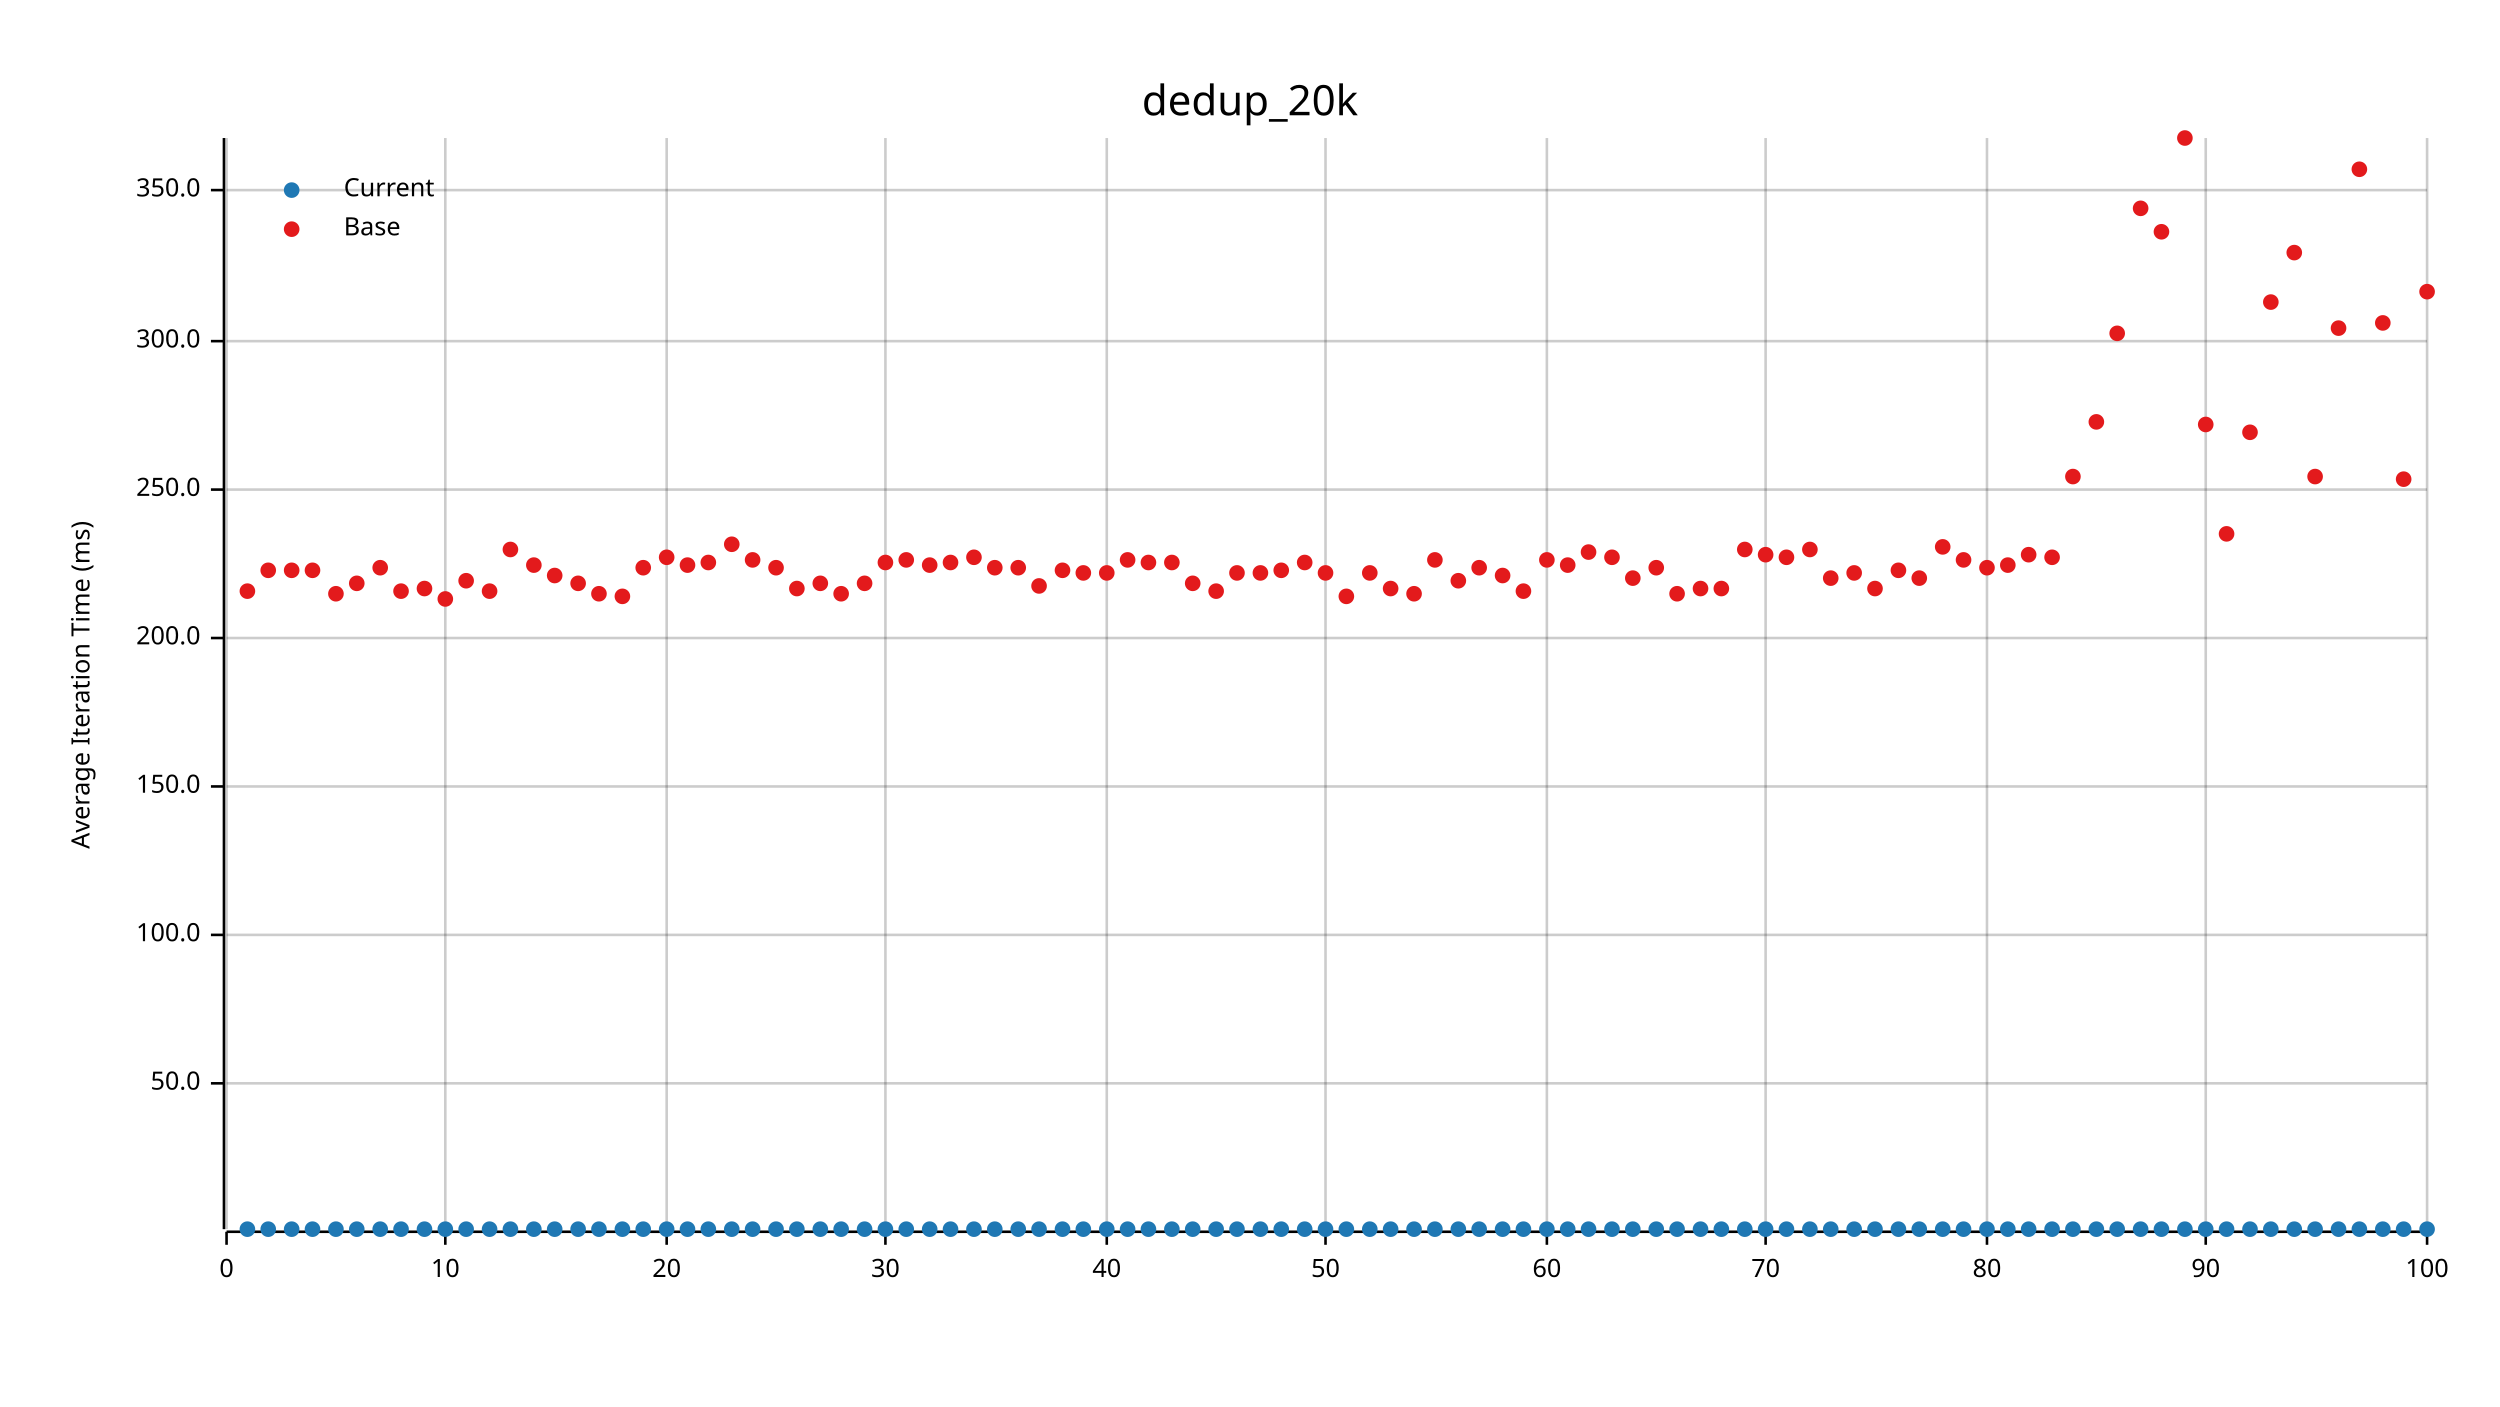
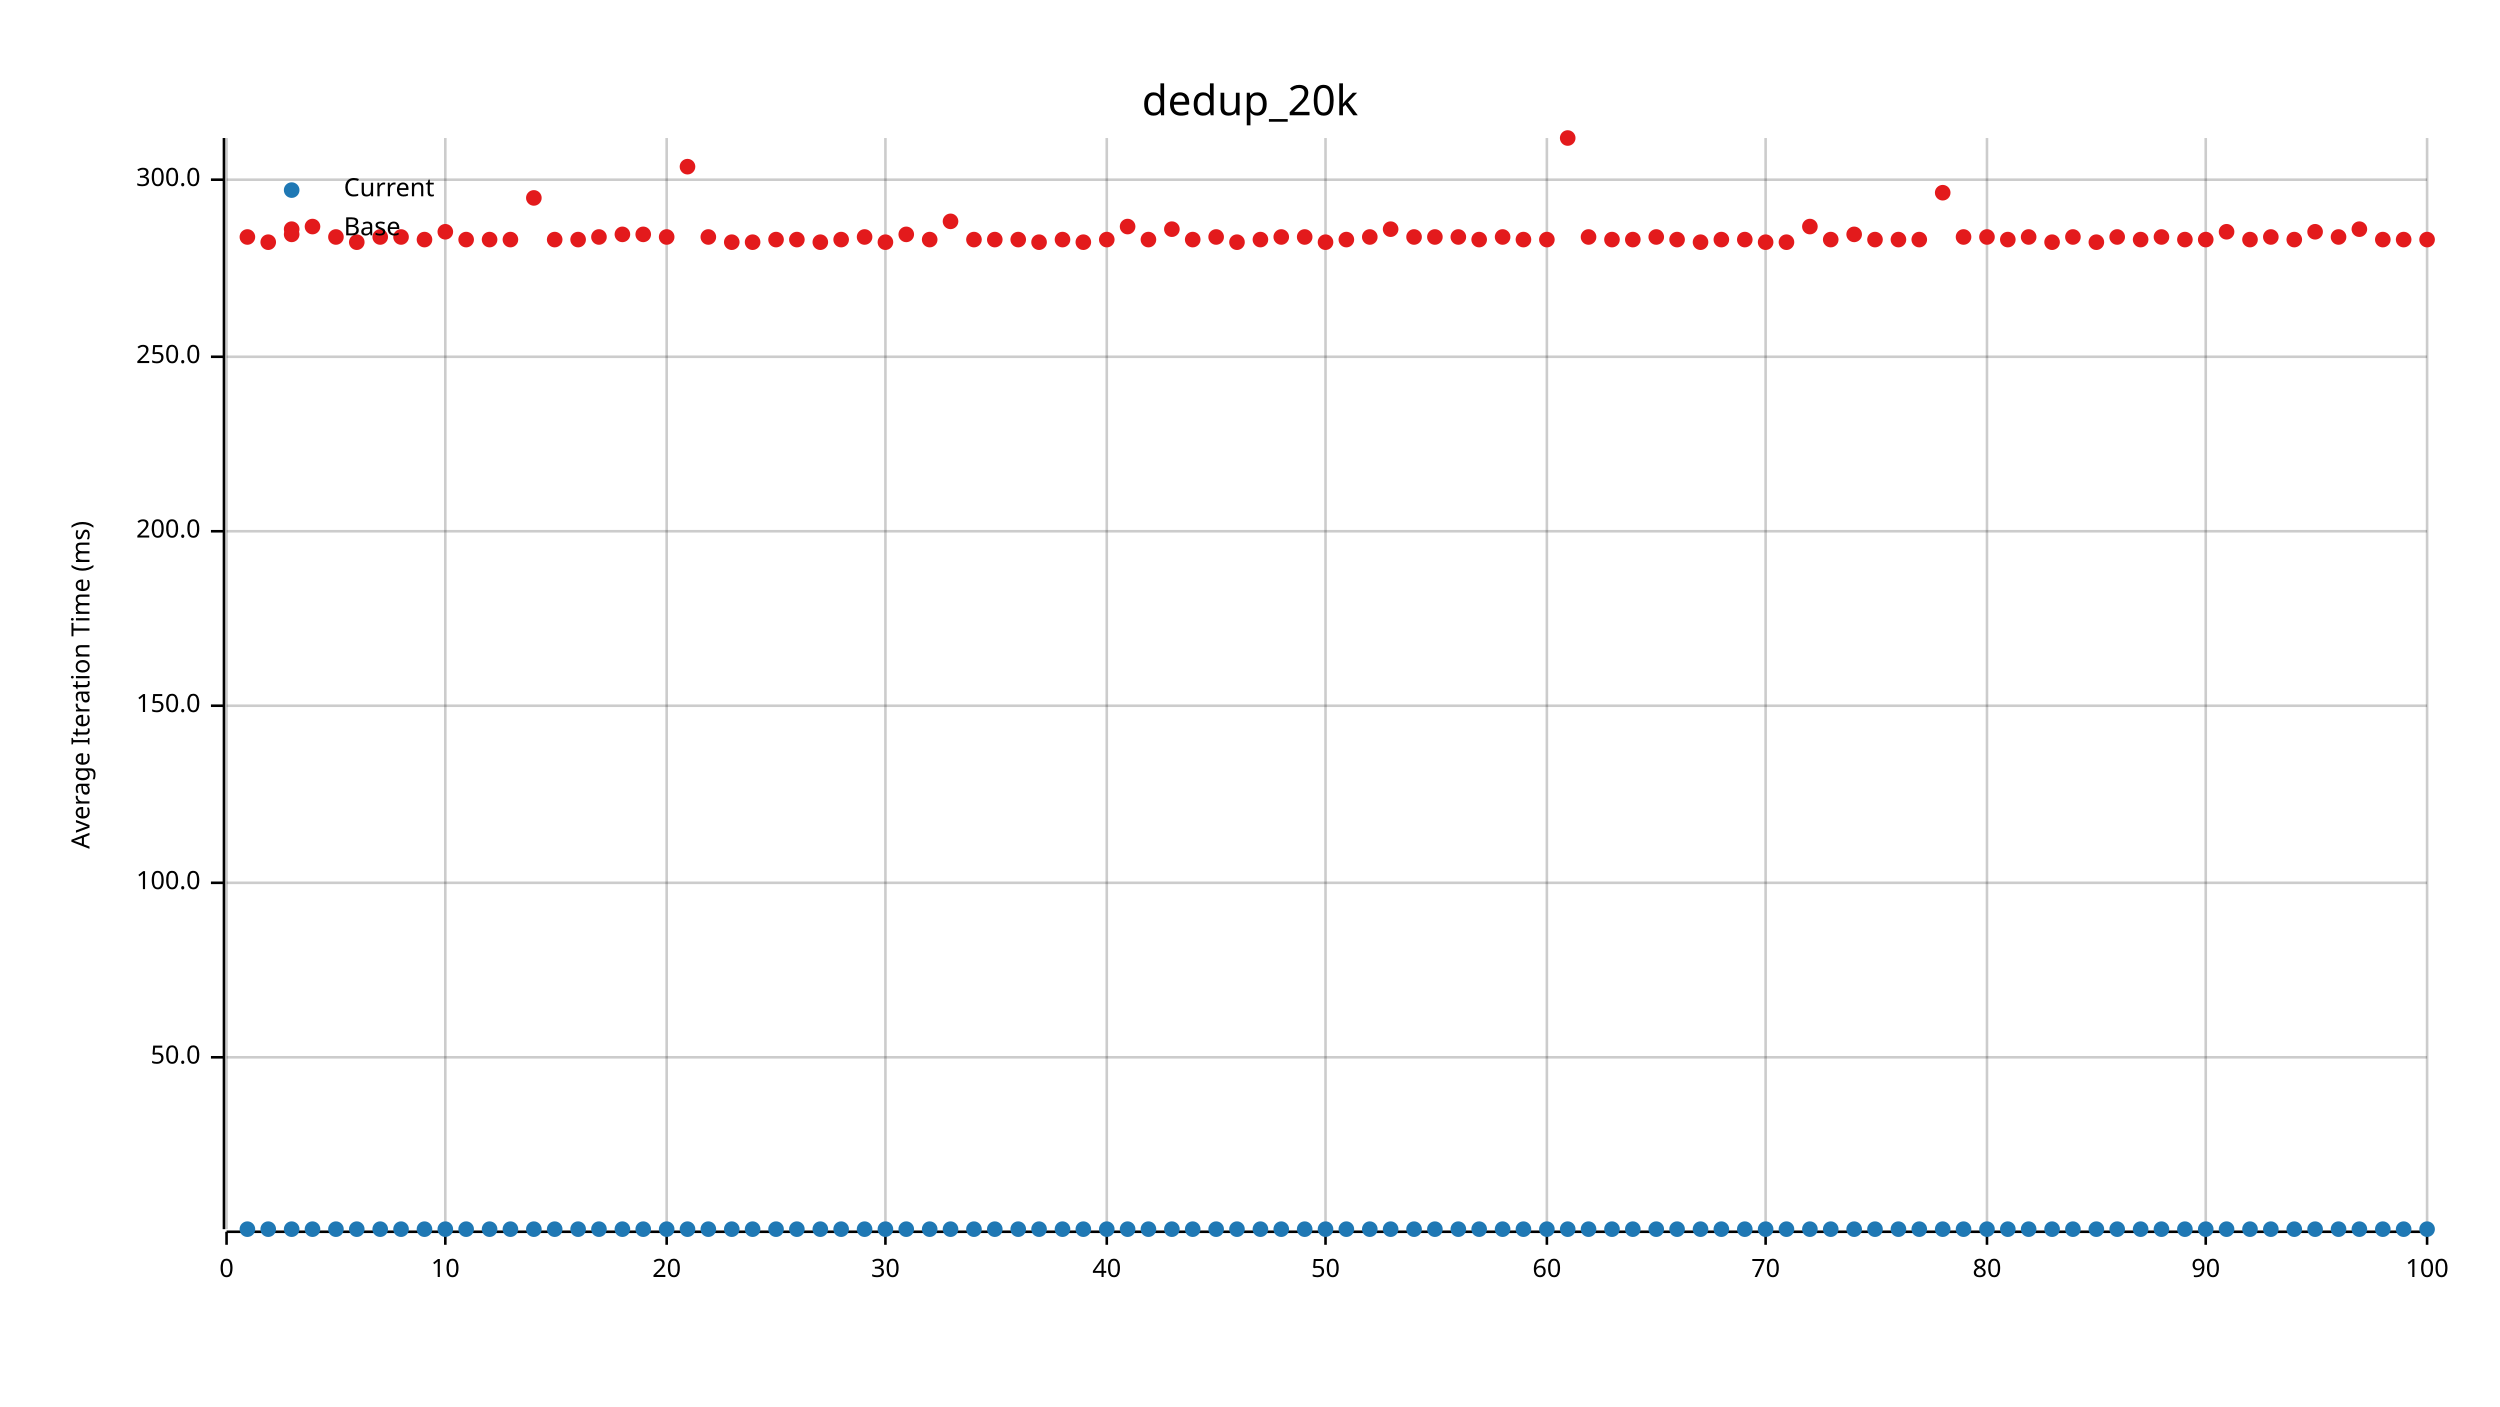
<svg xmlns="http://www.w3.org/2000/svg" width="960" height="540" viewBox="0 0 960 540">
  <text x="480" y="32" dy="0.76em" text-anchor="middle" font-family="sans-serif" font-size="16.129" opacity="1" fill="#000000">
dedup_20k
</text>
  <text x="27" y="263" dy="0.76em" text-anchor="middle" font-family="sans-serif" font-size="9.677" opacity="1" fill="#000000" transform="rotate(270, 27, 263)">
Average Iteration Time (ms)
</text>
  <line opacity="0.2" stroke="#000000" stroke-width="1" x1="87" y1="472" x2="87" y2="53" />
  <line opacity="0.2" stroke="#000000" stroke-width="1" x1="171" y1="472" x2="171" y2="53" />
  <line opacity="0.2" stroke="#000000" stroke-width="1" x1="256" y1="472" x2="256" y2="53" />
  <line opacity="0.2" stroke="#000000" stroke-width="1" x1="340" y1="472" x2="340" y2="53" />
  <line opacity="0.2" stroke="#000000" stroke-width="1" x1="425" y1="472" x2="425" y2="53" />
  <line opacity="0.2" stroke="#000000" stroke-width="1" x1="509" y1="472" x2="509" y2="53" />
  <line opacity="0.2" stroke="#000000" stroke-width="1" x1="594" y1="472" x2="594" y2="53" />
  <line opacity="0.2" stroke="#000000" stroke-width="1" x1="678" y1="472" x2="678" y2="53" />
  <line opacity="0.2" stroke="#000000" stroke-width="1" x1="763" y1="472" x2="763" y2="53" />
  <line opacity="0.2" stroke="#000000" stroke-width="1" x1="847" y1="472" x2="847" y2="53" />
  <line opacity="0.2" stroke="#000000" stroke-width="1" x1="932" y1="472" x2="932" y2="53" />
-   <line opacity="0.2" stroke="#000000" stroke-width="1" x1="87" y1="416" x2="932" y2="416" />
-   <line opacity="0.2" stroke="#000000" stroke-width="1" x1="87" y1="359" x2="932" y2="359" />
-   <line opacity="0.2" stroke="#000000" stroke-width="1" x1="87" y1="302" x2="932" y2="302" />
-   <line opacity="0.2" stroke="#000000" stroke-width="1" x1="87" y1="245" x2="932" y2="245" />
-   <line opacity="0.2" stroke="#000000" stroke-width="1" x1="87" y1="188" x2="932" y2="188" />
-   <line opacity="0.2" stroke="#000000" stroke-width="1" x1="87" y1="131" x2="932" y2="131" />
-   <line opacity="0.2" stroke="#000000" stroke-width="1" x1="87" y1="73" x2="932" y2="73" />
+   <line opacity="0.2" stroke="#000000" stroke-width="1" x1="87" y1="406" x2="932" y2="406" />
+   <line opacity="0.2" stroke="#000000" stroke-width="1" x1="87" y1="339" x2="932" y2="339" />
+   <line opacity="0.2" stroke="#000000" stroke-width="1" x1="87" y1="271" x2="932" y2="271" />
+   <line opacity="0.2" stroke="#000000" stroke-width="1" x1="87" y1="204" x2="932" y2="204" />
+   <line opacity="0.2" stroke="#000000" stroke-width="1" x1="87" y1="137" x2="932" y2="137" />
+   <line opacity="0.2" stroke="#000000" stroke-width="1" x1="87" y1="69" x2="932" y2="69" />
  <polyline fill="none" opacity="1" stroke="#000000" stroke-width="1" points="86,53 86,472 " />
-   <text x="77" y="416" dy="0.5ex" text-anchor="end" font-family="sans-serif" font-size="9.677" opacity="1" fill="#000000">
+   <text x="77" y="406" dy="0.5ex" text-anchor="end" font-family="sans-serif" font-size="9.677" opacity="1" fill="#000000">
50.0
</text>
-   <polyline fill="none" opacity="1" stroke="#000000" stroke-width="1" points="81,416 86,416 " />
-   <text x="77" y="359" dy="0.5ex" text-anchor="end" font-family="sans-serif" font-size="9.677" opacity="1" fill="#000000">
+   <polyline fill="none" opacity="1" stroke="#000000" stroke-width="1" points="81,406 86,406 " />
+   <text x="77" y="339" dy="0.5ex" text-anchor="end" font-family="sans-serif" font-size="9.677" opacity="1" fill="#000000">
100.0
</text>
-   <polyline fill="none" opacity="1" stroke="#000000" stroke-width="1" points="81,359 86,359 " />
-   <text x="77" y="302" dy="0.5ex" text-anchor="end" font-family="sans-serif" font-size="9.677" opacity="1" fill="#000000">
+   <polyline fill="none" opacity="1" stroke="#000000" stroke-width="1" points="81,339 86,339 " />
+   <text x="77" y="271" dy="0.5ex" text-anchor="end" font-family="sans-serif" font-size="9.677" opacity="1" fill="#000000">
150.0
</text>
-   <polyline fill="none" opacity="1" stroke="#000000" stroke-width="1" points="81,302 86,302 " />
-   <text x="77" y="245" dy="0.5ex" text-anchor="end" font-family="sans-serif" font-size="9.677" opacity="1" fill="#000000">
+   <polyline fill="none" opacity="1" stroke="#000000" stroke-width="1" points="81,271 86,271 " />
+   <text x="77" y="204" dy="0.5ex" text-anchor="end" font-family="sans-serif" font-size="9.677" opacity="1" fill="#000000">
200.0
</text>
-   <polyline fill="none" opacity="1" stroke="#000000" stroke-width="1" points="81,245 86,245 " />
-   <text x="77" y="188" dy="0.5ex" text-anchor="end" font-family="sans-serif" font-size="9.677" opacity="1" fill="#000000">
+   <polyline fill="none" opacity="1" stroke="#000000" stroke-width="1" points="81,204 86,204 " />
+   <text x="77" y="137" dy="0.5ex" text-anchor="end" font-family="sans-serif" font-size="9.677" opacity="1" fill="#000000">
250.0
</text>
-   <polyline fill="none" opacity="1" stroke="#000000" stroke-width="1" points="81,188 86,188 " />
-   <text x="77" y="131" dy="0.5ex" text-anchor="end" font-family="sans-serif" font-size="9.677" opacity="1" fill="#000000">
+   <polyline fill="none" opacity="1" stroke="#000000" stroke-width="1" points="81,137 86,137 " />
+   <text x="77" y="69" dy="0.5ex" text-anchor="end" font-family="sans-serif" font-size="9.677" opacity="1" fill="#000000">
300.0
</text>
-   <polyline fill="none" opacity="1" stroke="#000000" stroke-width="1" points="81,131 86,131 " />
-   <text x="77" y="73" dy="0.5ex" text-anchor="end" font-family="sans-serif" font-size="9.677" opacity="1" fill="#000000">
- 350.0
- </text>
-   <polyline fill="none" opacity="1" stroke="#000000" stroke-width="1" points="81,73 86,73 " />
+   <polyline fill="none" opacity="1" stroke="#000000" stroke-width="1" points="81,69 86,69 " />
  <polyline fill="none" opacity="1" stroke="#000000" stroke-width="1" points="87,473 932,473 " />
  <text x="87" y="483" dy="0.76em" text-anchor="middle" font-family="sans-serif" font-size="9.677" opacity="1" fill="#000000">
0
</text>
  <polyline fill="none" opacity="1" stroke="#000000" stroke-width="1" points="87,473 87,478 " />
  <text x="171" y="483" dy="0.76em" text-anchor="middle" font-family="sans-serif" font-size="9.677" opacity="1" fill="#000000">
10
</text>
  <polyline fill="none" opacity="1" stroke="#000000" stroke-width="1" points="171,473 171,478 " />
  <text x="256" y="483" dy="0.76em" text-anchor="middle" font-family="sans-serif" font-size="9.677" opacity="1" fill="#000000">
20
</text>
  <polyline fill="none" opacity="1" stroke="#000000" stroke-width="1" points="256,473 256,478 " />
  <text x="340" y="483" dy="0.76em" text-anchor="middle" font-family="sans-serif" font-size="9.677" opacity="1" fill="#000000">
30
</text>
  <polyline fill="none" opacity="1" stroke="#000000" stroke-width="1" points="340,473 340,478 " />
  <text x="425" y="483" dy="0.76em" text-anchor="middle" font-family="sans-serif" font-size="9.677" opacity="1" fill="#000000">
40
</text>
  <polyline fill="none" opacity="1" stroke="#000000" stroke-width="1" points="425,473 425,478 " />
  <text x="509" y="483" dy="0.76em" text-anchor="middle" font-family="sans-serif" font-size="9.677" opacity="1" fill="#000000">
50
</text>
  <polyline fill="none" opacity="1" stroke="#000000" stroke-width="1" points="509,473 509,478 " />
  <text x="594" y="483" dy="0.76em" text-anchor="middle" font-family="sans-serif" font-size="9.677" opacity="1" fill="#000000">
60
</text>
  <polyline fill="none" opacity="1" stroke="#000000" stroke-width="1" points="594,473 594,478 " />
  <text x="678" y="483" dy="0.76em" text-anchor="middle" font-family="sans-serif" font-size="9.677" opacity="1" fill="#000000">
70
</text>
  <polyline fill="none" opacity="1" stroke="#000000" stroke-width="1" points="678,473 678,478 " />
  <text x="763" y="483" dy="0.76em" text-anchor="middle" font-family="sans-serif" font-size="9.677" opacity="1" fill="#000000">
80
</text>
  <polyline fill="none" opacity="1" stroke="#000000" stroke-width="1" points="763,473 763,478 " />
  <text x="847" y="483" dy="0.76em" text-anchor="middle" font-family="sans-serif" font-size="9.677" opacity="1" fill="#000000">
90
</text>
  <polyline fill="none" opacity="1" stroke="#000000" stroke-width="1" points="847,473 847,478 " />
  <text x="932" y="483" dy="0.76em" text-anchor="middle" font-family="sans-serif" font-size="9.677" opacity="1" fill="#000000">
100
</text>
  <polyline fill="none" opacity="1" stroke="#000000" stroke-width="1" points="932,473 932,478 " />
  <circle cx="95" cy="472" r="3" opacity="1" fill="#1F78B4" stroke="none" stroke-width="1" />
  <circle cx="103" cy="472" r="3" opacity="1" fill="#1F78B4" stroke="none" stroke-width="1" />
  <circle cx="112" cy="472" r="3" opacity="1" fill="#1F78B4" stroke="none" stroke-width="1" />
  <circle cx="120" cy="472" r="3" opacity="1" fill="#1F78B4" stroke="none" stroke-width="1" />
  <circle cx="129" cy="472" r="3" opacity="1" fill="#1F78B4" stroke="none" stroke-width="1" />
  <circle cx="137" cy="472" r="3" opacity="1" fill="#1F78B4" stroke="none" stroke-width="1" />
  <circle cx="146" cy="472" r="3" opacity="1" fill="#1F78B4" stroke="none" stroke-width="1" />
  <circle cx="154" cy="472" r="3" opacity="1" fill="#1F78B4" stroke="none" stroke-width="1" />
  <circle cx="163" cy="472" r="3" opacity="1" fill="#1F78B4" stroke="none" stroke-width="1" />
  <circle cx="171" cy="472" r="3" opacity="1" fill="#1F78B4" stroke="none" stroke-width="1" />
  <circle cx="179" cy="472" r="3" opacity="1" fill="#1F78B4" stroke="none" stroke-width="1" />
  <circle cx="188" cy="472" r="3" opacity="1" fill="#1F78B4" stroke="none" stroke-width="1" />
  <circle cx="196" cy="472" r="3" opacity="1" fill="#1F78B4" stroke="none" stroke-width="1" />
  <circle cx="205" cy="472" r="3" opacity="1" fill="#1F78B4" stroke="none" stroke-width="1" />
  <circle cx="213" cy="472" r="3" opacity="1" fill="#1F78B4" stroke="none" stroke-width="1" />
  <circle cx="222" cy="472" r="3" opacity="1" fill="#1F78B4" stroke="none" stroke-width="1" />
  <circle cx="230" cy="472" r="3" opacity="1" fill="#1F78B4" stroke="none" stroke-width="1" />
  <circle cx="239" cy="472" r="3" opacity="1" fill="#1F78B4" stroke="none" stroke-width="1" />
  <circle cx="247" cy="472" r="3" opacity="1" fill="#1F78B4" stroke="none" stroke-width="1" />
  <circle cx="256" cy="472" r="3" opacity="1" fill="#1F78B4" stroke="none" stroke-width="1" />
  <circle cx="264" cy="472" r="3" opacity="1" fill="#1F78B4" stroke="none" stroke-width="1" />
  <circle cx="272" cy="472" r="3" opacity="1" fill="#1F78B4" stroke="none" stroke-width="1" />
  <circle cx="281" cy="472" r="3" opacity="1" fill="#1F78B4" stroke="none" stroke-width="1" />
  <circle cx="289" cy="472" r="3" opacity="1" fill="#1F78B4" stroke="none" stroke-width="1" />
  <circle cx="298" cy="472" r="3" opacity="1" fill="#1F78B4" stroke="none" stroke-width="1" />
  <circle cx="306" cy="472" r="3" opacity="1" fill="#1F78B4" stroke="none" stroke-width="1" />
  <circle cx="315" cy="472" r="3" opacity="1" fill="#1F78B4" stroke="none" stroke-width="1" />
  <circle cx="323" cy="472" r="3" opacity="1" fill="#1F78B4" stroke="none" stroke-width="1" />
  <circle cx="332" cy="472" r="3" opacity="1" fill="#1F78B4" stroke="none" stroke-width="1" />
  <circle cx="340" cy="472" r="3" opacity="1" fill="#1F78B4" stroke="none" stroke-width="1" />
  <circle cx="348" cy="472" r="3" opacity="1" fill="#1F78B4" stroke="none" stroke-width="1" />
  <circle cx="357" cy="472" r="3" opacity="1" fill="#1F78B4" stroke="none" stroke-width="1" />
  <circle cx="365" cy="472" r="3" opacity="1" fill="#1F78B4" stroke="none" stroke-width="1" />
  <circle cx="374" cy="472" r="3" opacity="1" fill="#1F78B4" stroke="none" stroke-width="1" />
  <circle cx="382" cy="472" r="3" opacity="1" fill="#1F78B4" stroke="none" stroke-width="1" />
  <circle cx="391" cy="472" r="3" opacity="1" fill="#1F78B4" stroke="none" stroke-width="1" />
  <circle cx="399" cy="472" r="3" opacity="1" fill="#1F78B4" stroke="none" stroke-width="1" />
  <circle cx="408" cy="472" r="3" opacity="1" fill="#1F78B4" stroke="none" stroke-width="1" />
  <circle cx="416" cy="472" r="3" opacity="1" fill="#1F78B4" stroke="none" stroke-width="1" />
  <circle cx="425" cy="472" r="3" opacity="1" fill="#1F78B4" stroke="none" stroke-width="1" />
  <circle cx="433" cy="472" r="3" opacity="1" fill="#1F78B4" stroke="none" stroke-width="1" />
  <circle cx="441" cy="472" r="3" opacity="1" fill="#1F78B4" stroke="none" stroke-width="1" />
  <circle cx="450" cy="472" r="3" opacity="1" fill="#1F78B4" stroke="none" stroke-width="1" />
  <circle cx="458" cy="472" r="3" opacity="1" fill="#1F78B4" stroke="none" stroke-width="1" />
  <circle cx="467" cy="472" r="3" opacity="1" fill="#1F78B4" stroke="none" stroke-width="1" />
  <circle cx="475" cy="472" r="3" opacity="1" fill="#1F78B4" stroke="none" stroke-width="1" />
  <circle cx="484" cy="472" r="3" opacity="1" fill="#1F78B4" stroke="none" stroke-width="1" />
  <circle cx="492" cy="472" r="3" opacity="1" fill="#1F78B4" stroke="none" stroke-width="1" />
  <circle cx="501" cy="472" r="3" opacity="1" fill="#1F78B4" stroke="none" stroke-width="1" />
  <circle cx="509" cy="472" r="3" opacity="1" fill="#1F78B4" stroke="none" stroke-width="1" />
  <circle cx="517" cy="472" r="3" opacity="1" fill="#1F78B4" stroke="none" stroke-width="1" />
  <circle cx="526" cy="472" r="3" opacity="1" fill="#1F78B4" stroke="none" stroke-width="1" />
  <circle cx="534" cy="472" r="3" opacity="1" fill="#1F78B4" stroke="none" stroke-width="1" />
  <circle cx="543" cy="472" r="3" opacity="1" fill="#1F78B4" stroke="none" stroke-width="1" />
  <circle cx="551" cy="472" r="3" opacity="1" fill="#1F78B4" stroke="none" stroke-width="1" />
  <circle cx="560" cy="472" r="3" opacity="1" fill="#1F78B4" stroke="none" stroke-width="1" />
  <circle cx="568" cy="472" r="3" opacity="1" fill="#1F78B4" stroke="none" stroke-width="1" />
  <circle cx="577" cy="472" r="3" opacity="1" fill="#1F78B4" stroke="none" stroke-width="1" />
  <circle cx="585" cy="472" r="3" opacity="1" fill="#1F78B4" stroke="none" stroke-width="1" />
  <circle cx="594" cy="472" r="3" opacity="1" fill="#1F78B4" stroke="none" stroke-width="1" />
  <circle cx="602" cy="472" r="3" opacity="1" fill="#1F78B4" stroke="none" stroke-width="1" />
  <circle cx="610" cy="472" r="3" opacity="1" fill="#1F78B4" stroke="none" stroke-width="1" />
  <circle cx="619" cy="472" r="3" opacity="1" fill="#1F78B4" stroke="none" stroke-width="1" />
  <circle cx="627" cy="472" r="3" opacity="1" fill="#1F78B4" stroke="none" stroke-width="1" />
  <circle cx="636" cy="472" r="3" opacity="1" fill="#1F78B4" stroke="none" stroke-width="1" />
  <circle cx="644" cy="472" r="3" opacity="1" fill="#1F78B4" stroke="none" stroke-width="1" />
  <circle cx="653" cy="472" r="3" opacity="1" fill="#1F78B4" stroke="none" stroke-width="1" />
  <circle cx="661" cy="472" r="3" opacity="1" fill="#1F78B4" stroke="none" stroke-width="1" />
  <circle cx="670" cy="472" r="3" opacity="1" fill="#1F78B4" stroke="none" stroke-width="1" />
  <circle cx="678" cy="472" r="3" opacity="1" fill="#1F78B4" stroke="none" stroke-width="1" />
  <circle cx="686" cy="472" r="3" opacity="1" fill="#1F78B4" stroke="none" stroke-width="1" />
  <circle cx="695" cy="472" r="3" opacity="1" fill="#1F78B4" stroke="none" stroke-width="1" />
  <circle cx="703" cy="472" r="3" opacity="1" fill="#1F78B4" stroke="none" stroke-width="1" />
  <circle cx="712" cy="472" r="3" opacity="1" fill="#1F78B4" stroke="none" stroke-width="1" />
  <circle cx="720" cy="472" r="3" opacity="1" fill="#1F78B4" stroke="none" stroke-width="1" />
  <circle cx="729" cy="472" r="3" opacity="1" fill="#1F78B4" stroke="none" stroke-width="1" />
  <circle cx="737" cy="472" r="3" opacity="1" fill="#1F78B4" stroke="none" stroke-width="1" />
  <circle cx="746" cy="472" r="3" opacity="1" fill="#1F78B4" stroke="none" stroke-width="1" />
  <circle cx="754" cy="472" r="3" opacity="1" fill="#1F78B4" stroke="none" stroke-width="1" />
  <circle cx="763" cy="472" r="3" opacity="1" fill="#1F78B4" stroke="none" stroke-width="1" />
  <circle cx="771" cy="472" r="3" opacity="1" fill="#1F78B4" stroke="none" stroke-width="1" />
  <circle cx="779" cy="472" r="3" opacity="1" fill="#1F78B4" stroke="none" stroke-width="1" />
  <circle cx="788" cy="472" r="3" opacity="1" fill="#1F78B4" stroke="none" stroke-width="1" />
  <circle cx="796" cy="472" r="3" opacity="1" fill="#1F78B4" stroke="none" stroke-width="1" />
  <circle cx="805" cy="472" r="3" opacity="1" fill="#1F78B4" stroke="none" stroke-width="1" />
  <circle cx="813" cy="472" r="3" opacity="1" fill="#1F78B4" stroke="none" stroke-width="1" />
  <circle cx="822" cy="472" r="3" opacity="1" fill="#1F78B4" stroke="none" stroke-width="1" />
  <circle cx="830" cy="472" r="3" opacity="1" fill="#1F78B4" stroke="none" stroke-width="1" />
  <circle cx="839" cy="472" r="3" opacity="1" fill="#1F78B4" stroke="none" stroke-width="1" />
  <circle cx="847" cy="472" r="3" opacity="1" fill="#1F78B4" stroke="none" stroke-width="1" />
  <circle cx="855" cy="472" r="3" opacity="1" fill="#1F78B4" stroke="none" stroke-width="1" />
  <circle cx="864" cy="472" r="3" opacity="1" fill="#1F78B4" stroke="none" stroke-width="1" />
  <circle cx="872" cy="472" r="3" opacity="1" fill="#1F78B4" stroke="none" stroke-width="1" />
  <circle cx="881" cy="472" r="3" opacity="1" fill="#1F78B4" stroke="none" stroke-width="1" />
  <circle cx="889" cy="472" r="3" opacity="1" fill="#1F78B4" stroke="none" stroke-width="1" />
  <circle cx="898" cy="472" r="3" opacity="1" fill="#1F78B4" stroke="none" stroke-width="1" />
  <circle cx="906" cy="472" r="3" opacity="1" fill="#1F78B4" stroke="none" stroke-width="1" />
  <circle cx="915" cy="472" r="3" opacity="1" fill="#1F78B4" stroke="none" stroke-width="1" />
  <circle cx="923" cy="472" r="3" opacity="1" fill="#1F78B4" stroke="none" stroke-width="1" />
  <circle cx="932" cy="472" r="3" opacity="1" fill="#1F78B4" stroke="none" stroke-width="1" />
-   <circle cx="95" cy="227" r="3" opacity="1" fill="#E31A1C" stroke="none" stroke-width="1" />
-   <circle cx="103" cy="219" r="3" opacity="1" fill="#E31A1C" stroke="none" stroke-width="1" />
-   <circle cx="112" cy="219" r="3" opacity="1" fill="#E31A1C" stroke="none" stroke-width="1" />
-   <circle cx="120" cy="219" r="3" opacity="1" fill="#E31A1C" stroke="none" stroke-width="1" />
-   <circle cx="129" cy="228" r="3" opacity="1" fill="#E31A1C" stroke="none" stroke-width="1" />
-   <circle cx="137" cy="224" r="3" opacity="1" fill="#E31A1C" stroke="none" stroke-width="1" />
-   <circle cx="146" cy="218" r="3" opacity="1" fill="#E31A1C" stroke="none" stroke-width="1" />
-   <circle cx="154" cy="227" r="3" opacity="1" fill="#E31A1C" stroke="none" stroke-width="1" />
-   <circle cx="163" cy="226" r="3" opacity="1" fill="#E31A1C" stroke="none" stroke-width="1" />
-   <circle cx="171" cy="230" r="3" opacity="1" fill="#E31A1C" stroke="none" stroke-width="1" />
-   <circle cx="179" cy="223" r="3" opacity="1" fill="#E31A1C" stroke="none" stroke-width="1" />
-   <circle cx="188" cy="227" r="3" opacity="1" fill="#E31A1C" stroke="none" stroke-width="1" />
-   <circle cx="196" cy="211" r="3" opacity="1" fill="#E31A1C" stroke="none" stroke-width="1" />
-   <circle cx="205" cy="217" r="3" opacity="1" fill="#E31A1C" stroke="none" stroke-width="1" />
-   <circle cx="213" cy="221" r="3" opacity="1" fill="#E31A1C" stroke="none" stroke-width="1" />
-   <circle cx="222" cy="224" r="3" opacity="1" fill="#E31A1C" stroke="none" stroke-width="1" />
-   <circle cx="230" cy="228" r="3" opacity="1" fill="#E31A1C" stroke="none" stroke-width="1" />
-   <circle cx="239" cy="229" r="3" opacity="1" fill="#E31A1C" stroke="none" stroke-width="1" />
-   <circle cx="247" cy="218" r="3" opacity="1" fill="#E31A1C" stroke="none" stroke-width="1" />
-   <circle cx="256" cy="214" r="3" opacity="1" fill="#E31A1C" stroke="none" stroke-width="1" />
-   <circle cx="264" cy="217" r="3" opacity="1" fill="#E31A1C" stroke="none" stroke-width="1" />
-   <circle cx="272" cy="216" r="3" opacity="1" fill="#E31A1C" stroke="none" stroke-width="1" />
-   <circle cx="281" cy="209" r="3" opacity="1" fill="#E31A1C" stroke="none" stroke-width="1" />
-   <circle cx="289" cy="215" r="3" opacity="1" fill="#E31A1C" stroke="none" stroke-width="1" />
-   <circle cx="298" cy="218" r="3" opacity="1" fill="#E31A1C" stroke="none" stroke-width="1" />
-   <circle cx="306" cy="226" r="3" opacity="1" fill="#E31A1C" stroke="none" stroke-width="1" />
-   <circle cx="315" cy="224" r="3" opacity="1" fill="#E31A1C" stroke="none" stroke-width="1" />
-   <circle cx="323" cy="228" r="3" opacity="1" fill="#E31A1C" stroke="none" stroke-width="1" />
-   <circle cx="332" cy="224" r="3" opacity="1" fill="#E31A1C" stroke="none" stroke-width="1" />
-   <circle cx="340" cy="216" r="3" opacity="1" fill="#E31A1C" stroke="none" stroke-width="1" />
-   <circle cx="348" cy="215" r="3" opacity="1" fill="#E31A1C" stroke="none" stroke-width="1" />
-   <circle cx="357" cy="217" r="3" opacity="1" fill="#E31A1C" stroke="none" stroke-width="1" />
-   <circle cx="365" cy="216" r="3" opacity="1" fill="#E31A1C" stroke="none" stroke-width="1" />
-   <circle cx="374" cy="214" r="3" opacity="1" fill="#E31A1C" stroke="none" stroke-width="1" />
-   <circle cx="382" cy="218" r="3" opacity="1" fill="#E31A1C" stroke="none" stroke-width="1" />
-   <circle cx="391" cy="218" r="3" opacity="1" fill="#E31A1C" stroke="none" stroke-width="1" />
-   <circle cx="399" cy="225" r="3" opacity="1" fill="#E31A1C" stroke="none" stroke-width="1" />
-   <circle cx="408" cy="219" r="3" opacity="1" fill="#E31A1C" stroke="none" stroke-width="1" />
-   <circle cx="416" cy="220" r="3" opacity="1" fill="#E31A1C" stroke="none" stroke-width="1" />
-   <circle cx="425" cy="220" r="3" opacity="1" fill="#E31A1C" stroke="none" stroke-width="1" />
-   <circle cx="433" cy="215" r="3" opacity="1" fill="#E31A1C" stroke="none" stroke-width="1" />
-   <circle cx="441" cy="216" r="3" opacity="1" fill="#E31A1C" stroke="none" stroke-width="1" />
-   <circle cx="450" cy="216" r="3" opacity="1" fill="#E31A1C" stroke="none" stroke-width="1" />
-   <circle cx="458" cy="224" r="3" opacity="1" fill="#E31A1C" stroke="none" stroke-width="1" />
-   <circle cx="467" cy="227" r="3" opacity="1" fill="#E31A1C" stroke="none" stroke-width="1" />
-   <circle cx="475" cy="220" r="3" opacity="1" fill="#E31A1C" stroke="none" stroke-width="1" />
-   <circle cx="484" cy="220" r="3" opacity="1" fill="#E31A1C" stroke="none" stroke-width="1" />
-   <circle cx="492" cy="219" r="3" opacity="1" fill="#E31A1C" stroke="none" stroke-width="1" />
-   <circle cx="501" cy="216" r="3" opacity="1" fill="#E31A1C" stroke="none" stroke-width="1" />
-   <circle cx="509" cy="220" r="3" opacity="1" fill="#E31A1C" stroke="none" stroke-width="1" />
-   <circle cx="517" cy="229" r="3" opacity="1" fill="#E31A1C" stroke="none" stroke-width="1" />
-   <circle cx="526" cy="220" r="3" opacity="1" fill="#E31A1C" stroke="none" stroke-width="1" />
-   <circle cx="534" cy="226" r="3" opacity="1" fill="#E31A1C" stroke="none" stroke-width="1" />
-   <circle cx="543" cy="228" r="3" opacity="1" fill="#E31A1C" stroke="none" stroke-width="1" />
-   <circle cx="551" cy="215" r="3" opacity="1" fill="#E31A1C" stroke="none" stroke-width="1" />
-   <circle cx="560" cy="223" r="3" opacity="1" fill="#E31A1C" stroke="none" stroke-width="1" />
-   <circle cx="568" cy="218" r="3" opacity="1" fill="#E31A1C" stroke="none" stroke-width="1" />
-   <circle cx="577" cy="221" r="3" opacity="1" fill="#E31A1C" stroke="none" stroke-width="1" />
-   <circle cx="585" cy="227" r="3" opacity="1" fill="#E31A1C" stroke="none" stroke-width="1" />
-   <circle cx="594" cy="215" r="3" opacity="1" fill="#E31A1C" stroke="none" stroke-width="1" />
-   <circle cx="602" cy="217" r="3" opacity="1" fill="#E31A1C" stroke="none" stroke-width="1" />
-   <circle cx="610" cy="212" r="3" opacity="1" fill="#E31A1C" stroke="none" stroke-width="1" />
-   <circle cx="619" cy="214" r="3" opacity="1" fill="#E31A1C" stroke="none" stroke-width="1" />
-   <circle cx="627" cy="222" r="3" opacity="1" fill="#E31A1C" stroke="none" stroke-width="1" />
-   <circle cx="636" cy="218" r="3" opacity="1" fill="#E31A1C" stroke="none" stroke-width="1" />
-   <circle cx="644" cy="228" r="3" opacity="1" fill="#E31A1C" stroke="none" stroke-width="1" />
-   <circle cx="653" cy="226" r="3" opacity="1" fill="#E31A1C" stroke="none" stroke-width="1" />
-   <circle cx="661" cy="226" r="3" opacity="1" fill="#E31A1C" stroke="none" stroke-width="1" />
-   <circle cx="670" cy="211" r="3" opacity="1" fill="#E31A1C" stroke="none" stroke-width="1" />
-   <circle cx="678" cy="213" r="3" opacity="1" fill="#E31A1C" stroke="none" stroke-width="1" />
-   <circle cx="686" cy="214" r="3" opacity="1" fill="#E31A1C" stroke="none" stroke-width="1" />
-   <circle cx="695" cy="211" r="3" opacity="1" fill="#E31A1C" stroke="none" stroke-width="1" />
-   <circle cx="703" cy="222" r="3" opacity="1" fill="#E31A1C" stroke="none" stroke-width="1" />
-   <circle cx="712" cy="220" r="3" opacity="1" fill="#E31A1C" stroke="none" stroke-width="1" />
-   <circle cx="720" cy="226" r="3" opacity="1" fill="#E31A1C" stroke="none" stroke-width="1" />
-   <circle cx="729" cy="219" r="3" opacity="1" fill="#E31A1C" stroke="none" stroke-width="1" />
-   <circle cx="737" cy="222" r="3" opacity="1" fill="#E31A1C" stroke="none" stroke-width="1" />
-   <circle cx="746" cy="210" r="3" opacity="1" fill="#E31A1C" stroke="none" stroke-width="1" />
-   <circle cx="754" cy="215" r="3" opacity="1" fill="#E31A1C" stroke="none" stroke-width="1" />
-   <circle cx="763" cy="218" r="3" opacity="1" fill="#E31A1C" stroke="none" stroke-width="1" />
-   <circle cx="771" cy="217" r="3" opacity="1" fill="#E31A1C" stroke="none" stroke-width="1" />
-   <circle cx="779" cy="213" r="3" opacity="1" fill="#E31A1C" stroke="none" stroke-width="1" />
-   <circle cx="788" cy="214" r="3" opacity="1" fill="#E31A1C" stroke="none" stroke-width="1" />
-   <circle cx="796" cy="183" r="3" opacity="1" fill="#E31A1C" stroke="none" stroke-width="1" />
-   <circle cx="805" cy="162" r="3" opacity="1" fill="#E31A1C" stroke="none" stroke-width="1" />
-   <circle cx="813" cy="128" r="3" opacity="1" fill="#E31A1C" stroke="none" stroke-width="1" />
-   <circle cx="822" cy="80" r="3" opacity="1" fill="#E31A1C" stroke="none" stroke-width="1" />
-   <circle cx="830" cy="89" r="3" opacity="1" fill="#E31A1C" stroke="none" stroke-width="1" />
-   <circle cx="839" cy="53" r="3" opacity="1" fill="#E31A1C" stroke="none" stroke-width="1" />
-   <circle cx="847" cy="163" r="3" opacity="1" fill="#E31A1C" stroke="none" stroke-width="1" />
-   <circle cx="855" cy="205" r="3" opacity="1" fill="#E31A1C" stroke="none" stroke-width="1" />
-   <circle cx="864" cy="166" r="3" opacity="1" fill="#E31A1C" stroke="none" stroke-width="1" />
-   <circle cx="872" cy="116" r="3" opacity="1" fill="#E31A1C" stroke="none" stroke-width="1" />
-   <circle cx="881" cy="97" r="3" opacity="1" fill="#E31A1C" stroke="none" stroke-width="1" />
-   <circle cx="889" cy="183" r="3" opacity="1" fill="#E31A1C" stroke="none" stroke-width="1" />
-   <circle cx="898" cy="126" r="3" opacity="1" fill="#E31A1C" stroke="none" stroke-width="1" />
-   <circle cx="906" cy="65" r="3" opacity="1" fill="#E31A1C" stroke="none" stroke-width="1" />
-   <circle cx="915" cy="124" r="3" opacity="1" fill="#E31A1C" stroke="none" stroke-width="1" />
-   <circle cx="923" cy="184" r="3" opacity="1" fill="#E31A1C" stroke="none" stroke-width="1" />
-   <circle cx="932" cy="112" r="3" opacity="1" fill="#E31A1C" stroke="none" stroke-width="1" />
+   <circle cx="95" cy="91" r="3" opacity="1" fill="#E31A1C" stroke="none" stroke-width="1" />
+   <circle cx="103" cy="93" r="3" opacity="1" fill="#E31A1C" stroke="none" stroke-width="1" />
+   <circle cx="112" cy="90" r="3" opacity="1" fill="#E31A1C" stroke="none" stroke-width="1" />
+   <circle cx="120" cy="87" r="3" opacity="1" fill="#E31A1C" stroke="none" stroke-width="1" />
+   <circle cx="129" cy="91" r="3" opacity="1" fill="#E31A1C" stroke="none" stroke-width="1" />
+   <circle cx="137" cy="93" r="3" opacity="1" fill="#E31A1C" stroke="none" stroke-width="1" />
+   <circle cx="146" cy="91" r="3" opacity="1" fill="#E31A1C" stroke="none" stroke-width="1" />
+   <circle cx="154" cy="91" r="3" opacity="1" fill="#E31A1C" stroke="none" stroke-width="1" />
+   <circle cx="163" cy="92" r="3" opacity="1" fill="#E31A1C" stroke="none" stroke-width="1" />
+   <circle cx="171" cy="89" r="3" opacity="1" fill="#E31A1C" stroke="none" stroke-width="1" />
+   <circle cx="179" cy="92" r="3" opacity="1" fill="#E31A1C" stroke="none" stroke-width="1" />
+   <circle cx="188" cy="92" r="3" opacity="1" fill="#E31A1C" stroke="none" stroke-width="1" />
+   <circle cx="196" cy="92" r="3" opacity="1" fill="#E31A1C" stroke="none" stroke-width="1" />
+   <circle cx="205" cy="76" r="3" opacity="1" fill="#E31A1C" stroke="none" stroke-width="1" />
+   <circle cx="213" cy="92" r="3" opacity="1" fill="#E31A1C" stroke="none" stroke-width="1" />
+   <circle cx="222" cy="92" r="3" opacity="1" fill="#E31A1C" stroke="none" stroke-width="1" />
+   <circle cx="230" cy="91" r="3" opacity="1" fill="#E31A1C" stroke="none" stroke-width="1" />
+   <circle cx="239" cy="90" r="3" opacity="1" fill="#E31A1C" stroke="none" stroke-width="1" />
+   <circle cx="247" cy="90" r="3" opacity="1" fill="#E31A1C" stroke="none" stroke-width="1" />
+   <circle cx="256" cy="91" r="3" opacity="1" fill="#E31A1C" stroke="none" stroke-width="1" />
+   <circle cx="264" cy="64" r="3" opacity="1" fill="#E31A1C" stroke="none" stroke-width="1" />
+   <circle cx="272" cy="91" r="3" opacity="1" fill="#E31A1C" stroke="none" stroke-width="1" />
+   <circle cx="281" cy="93" r="3" opacity="1" fill="#E31A1C" stroke="none" stroke-width="1" />
+   <circle cx="289" cy="93" r="3" opacity="1" fill="#E31A1C" stroke="none" stroke-width="1" />
+   <circle cx="298" cy="92" r="3" opacity="1" fill="#E31A1C" stroke="none" stroke-width="1" />
+   <circle cx="306" cy="92" r="3" opacity="1" fill="#E31A1C" stroke="none" stroke-width="1" />
+   <circle cx="315" cy="93" r="3" opacity="1" fill="#E31A1C" stroke="none" stroke-width="1" />
+   <circle cx="323" cy="92" r="3" opacity="1" fill="#E31A1C" stroke="none" stroke-width="1" />
+   <circle cx="332" cy="91" r="3" opacity="1" fill="#E31A1C" stroke="none" stroke-width="1" />
+   <circle cx="340" cy="93" r="3" opacity="1" fill="#E31A1C" stroke="none" stroke-width="1" />
+   <circle cx="348" cy="90" r="3" opacity="1" fill="#E31A1C" stroke="none" stroke-width="1" />
+   <circle cx="357" cy="92" r="3" opacity="1" fill="#E31A1C" stroke="none" stroke-width="1" />
+   <circle cx="365" cy="85" r="3" opacity="1" fill="#E31A1C" stroke="none" stroke-width="1" />
+   <circle cx="374" cy="92" r="3" opacity="1" fill="#E31A1C" stroke="none" stroke-width="1" />
+   <circle cx="382" cy="92" r="3" opacity="1" fill="#E31A1C" stroke="none" stroke-width="1" />
+   <circle cx="391" cy="92" r="3" opacity="1" fill="#E31A1C" stroke="none" stroke-width="1" />
+   <circle cx="399" cy="93" r="3" opacity="1" fill="#E31A1C" stroke="none" stroke-width="1" />
+   <circle cx="408" cy="92" r="3" opacity="1" fill="#E31A1C" stroke="none" stroke-width="1" />
+   <circle cx="416" cy="93" r="3" opacity="1" fill="#E31A1C" stroke="none" stroke-width="1" />
+   <circle cx="425" cy="92" r="3" opacity="1" fill="#E31A1C" stroke="none" stroke-width="1" />
+   <circle cx="433" cy="87" r="3" opacity="1" fill="#E31A1C" stroke="none" stroke-width="1" />
+   <circle cx="441" cy="92" r="3" opacity="1" fill="#E31A1C" stroke="none" stroke-width="1" />
+   <circle cx="450" cy="88" r="3" opacity="1" fill="#E31A1C" stroke="none" stroke-width="1" />
+   <circle cx="458" cy="92" r="3" opacity="1" fill="#E31A1C" stroke="none" stroke-width="1" />
+   <circle cx="467" cy="91" r="3" opacity="1" fill="#E31A1C" stroke="none" stroke-width="1" />
+   <circle cx="475" cy="93" r="3" opacity="1" fill="#E31A1C" stroke="none" stroke-width="1" />
+   <circle cx="484" cy="92" r="3" opacity="1" fill="#E31A1C" stroke="none" stroke-width="1" />
+   <circle cx="492" cy="91" r="3" opacity="1" fill="#E31A1C" stroke="none" stroke-width="1" />
+   <circle cx="501" cy="91" r="3" opacity="1" fill="#E31A1C" stroke="none" stroke-width="1" />
+   <circle cx="509" cy="93" r="3" opacity="1" fill="#E31A1C" stroke="none" stroke-width="1" />
+   <circle cx="517" cy="92" r="3" opacity="1" fill="#E31A1C" stroke="none" stroke-width="1" />
+   <circle cx="526" cy="91" r="3" opacity="1" fill="#E31A1C" stroke="none" stroke-width="1" />
+   <circle cx="534" cy="88" r="3" opacity="1" fill="#E31A1C" stroke="none" stroke-width="1" />
+   <circle cx="543" cy="91" r="3" opacity="1" fill="#E31A1C" stroke="none" stroke-width="1" />
+   <circle cx="551" cy="91" r="3" opacity="1" fill="#E31A1C" stroke="none" stroke-width="1" />
+   <circle cx="560" cy="91" r="3" opacity="1" fill="#E31A1C" stroke="none" stroke-width="1" />
+   <circle cx="568" cy="92" r="3" opacity="1" fill="#E31A1C" stroke="none" stroke-width="1" />
+   <circle cx="577" cy="91" r="3" opacity="1" fill="#E31A1C" stroke="none" stroke-width="1" />
+   <circle cx="585" cy="92" r="3" opacity="1" fill="#E31A1C" stroke="none" stroke-width="1" />
+   <circle cx="594" cy="92" r="3" opacity="1" fill="#E31A1C" stroke="none" stroke-width="1" />
+   <circle cx="602" cy="53" r="3" opacity="1" fill="#E31A1C" stroke="none" stroke-width="1" />
+   <circle cx="610" cy="91" r="3" opacity="1" fill="#E31A1C" stroke="none" stroke-width="1" />
+   <circle cx="619" cy="92" r="3" opacity="1" fill="#E31A1C" stroke="none" stroke-width="1" />
+   <circle cx="627" cy="92" r="3" opacity="1" fill="#E31A1C" stroke="none" stroke-width="1" />
+   <circle cx="636" cy="91" r="3" opacity="1" fill="#E31A1C" stroke="none" stroke-width="1" />
+   <circle cx="644" cy="92" r="3" opacity="1" fill="#E31A1C" stroke="none" stroke-width="1" />
+   <circle cx="653" cy="93" r="3" opacity="1" fill="#E31A1C" stroke="none" stroke-width="1" />
+   <circle cx="661" cy="92" r="3" opacity="1" fill="#E31A1C" stroke="none" stroke-width="1" />
+   <circle cx="670" cy="92" r="3" opacity="1" fill="#E31A1C" stroke="none" stroke-width="1" />
+   <circle cx="678" cy="93" r="3" opacity="1" fill="#E31A1C" stroke="none" stroke-width="1" />
+   <circle cx="686" cy="93" r="3" opacity="1" fill="#E31A1C" stroke="none" stroke-width="1" />
+   <circle cx="695" cy="87" r="3" opacity="1" fill="#E31A1C" stroke="none" stroke-width="1" />
+   <circle cx="703" cy="92" r="3" opacity="1" fill="#E31A1C" stroke="none" stroke-width="1" />
+   <circle cx="712" cy="90" r="3" opacity="1" fill="#E31A1C" stroke="none" stroke-width="1" />
+   <circle cx="720" cy="92" r="3" opacity="1" fill="#E31A1C" stroke="none" stroke-width="1" />
+   <circle cx="729" cy="92" r="3" opacity="1" fill="#E31A1C" stroke="none" stroke-width="1" />
+   <circle cx="737" cy="92" r="3" opacity="1" fill="#E31A1C" stroke="none" stroke-width="1" />
+   <circle cx="746" cy="74" r="3" opacity="1" fill="#E31A1C" stroke="none" stroke-width="1" />
+   <circle cx="754" cy="91" r="3" opacity="1" fill="#E31A1C" stroke="none" stroke-width="1" />
+   <circle cx="763" cy="91" r="3" opacity="1" fill="#E31A1C" stroke="none" stroke-width="1" />
+   <circle cx="771" cy="92" r="3" opacity="1" fill="#E31A1C" stroke="none" stroke-width="1" />
+   <circle cx="779" cy="91" r="3" opacity="1" fill="#E31A1C" stroke="none" stroke-width="1" />
+   <circle cx="788" cy="93" r="3" opacity="1" fill="#E31A1C" stroke="none" stroke-width="1" />
+   <circle cx="796" cy="91" r="3" opacity="1" fill="#E31A1C" stroke="none" stroke-width="1" />
+   <circle cx="805" cy="93" r="3" opacity="1" fill="#E31A1C" stroke="none" stroke-width="1" />
+   <circle cx="813" cy="91" r="3" opacity="1" fill="#E31A1C" stroke="none" stroke-width="1" />
+   <circle cx="822" cy="92" r="3" opacity="1" fill="#E31A1C" stroke="none" stroke-width="1" />
+   <circle cx="830" cy="91" r="3" opacity="1" fill="#E31A1C" stroke="none" stroke-width="1" />
+   <circle cx="839" cy="92" r="3" opacity="1" fill="#E31A1C" stroke="none" stroke-width="1" />
+   <circle cx="847" cy="92" r="3" opacity="1" fill="#E31A1C" stroke="none" stroke-width="1" />
+   <circle cx="855" cy="89" r="3" opacity="1" fill="#E31A1C" stroke="none" stroke-width="1" />
+   <circle cx="864" cy="92" r="3" opacity="1" fill="#E31A1C" stroke="none" stroke-width="1" />
+   <circle cx="872" cy="91" r="3" opacity="1" fill="#E31A1C" stroke="none" stroke-width="1" />
+   <circle cx="881" cy="92" r="3" opacity="1" fill="#E31A1C" stroke="none" stroke-width="1" />
+   <circle cx="889" cy="89" r="3" opacity="1" fill="#E31A1C" stroke="none" stroke-width="1" />
+   <circle cx="898" cy="91" r="3" opacity="1" fill="#E31A1C" stroke="none" stroke-width="1" />
+   <circle cx="906" cy="88" r="3" opacity="1" fill="#E31A1C" stroke="none" stroke-width="1" />
+   <circle cx="915" cy="92" r="3" opacity="1" fill="#E31A1C" stroke="none" stroke-width="1" />
+   <circle cx="923" cy="92" r="3" opacity="1" fill="#E31A1C" stroke="none" stroke-width="1" />
+   <circle cx="932" cy="92" r="3" opacity="1" fill="#E31A1C" stroke="none" stroke-width="1" />
  <text x="132" y="68" dy="0.76em" text-anchor="start" font-family="sans-serif" font-size="9.677" opacity="1" fill="#000000">
Current
</text>
  <text x="132" y="83" dy="0.76em" text-anchor="start" font-family="sans-serif" font-size="9.677" opacity="1" fill="#000000">
Base
</text>
  <circle cx="112" cy="73" r="3" opacity="1" fill="#1F78B4" stroke="none" stroke-width="1" />
  <circle cx="112" cy="88" r="3" opacity="1" fill="#E31A1C" stroke="none" stroke-width="1" />
</svg>
